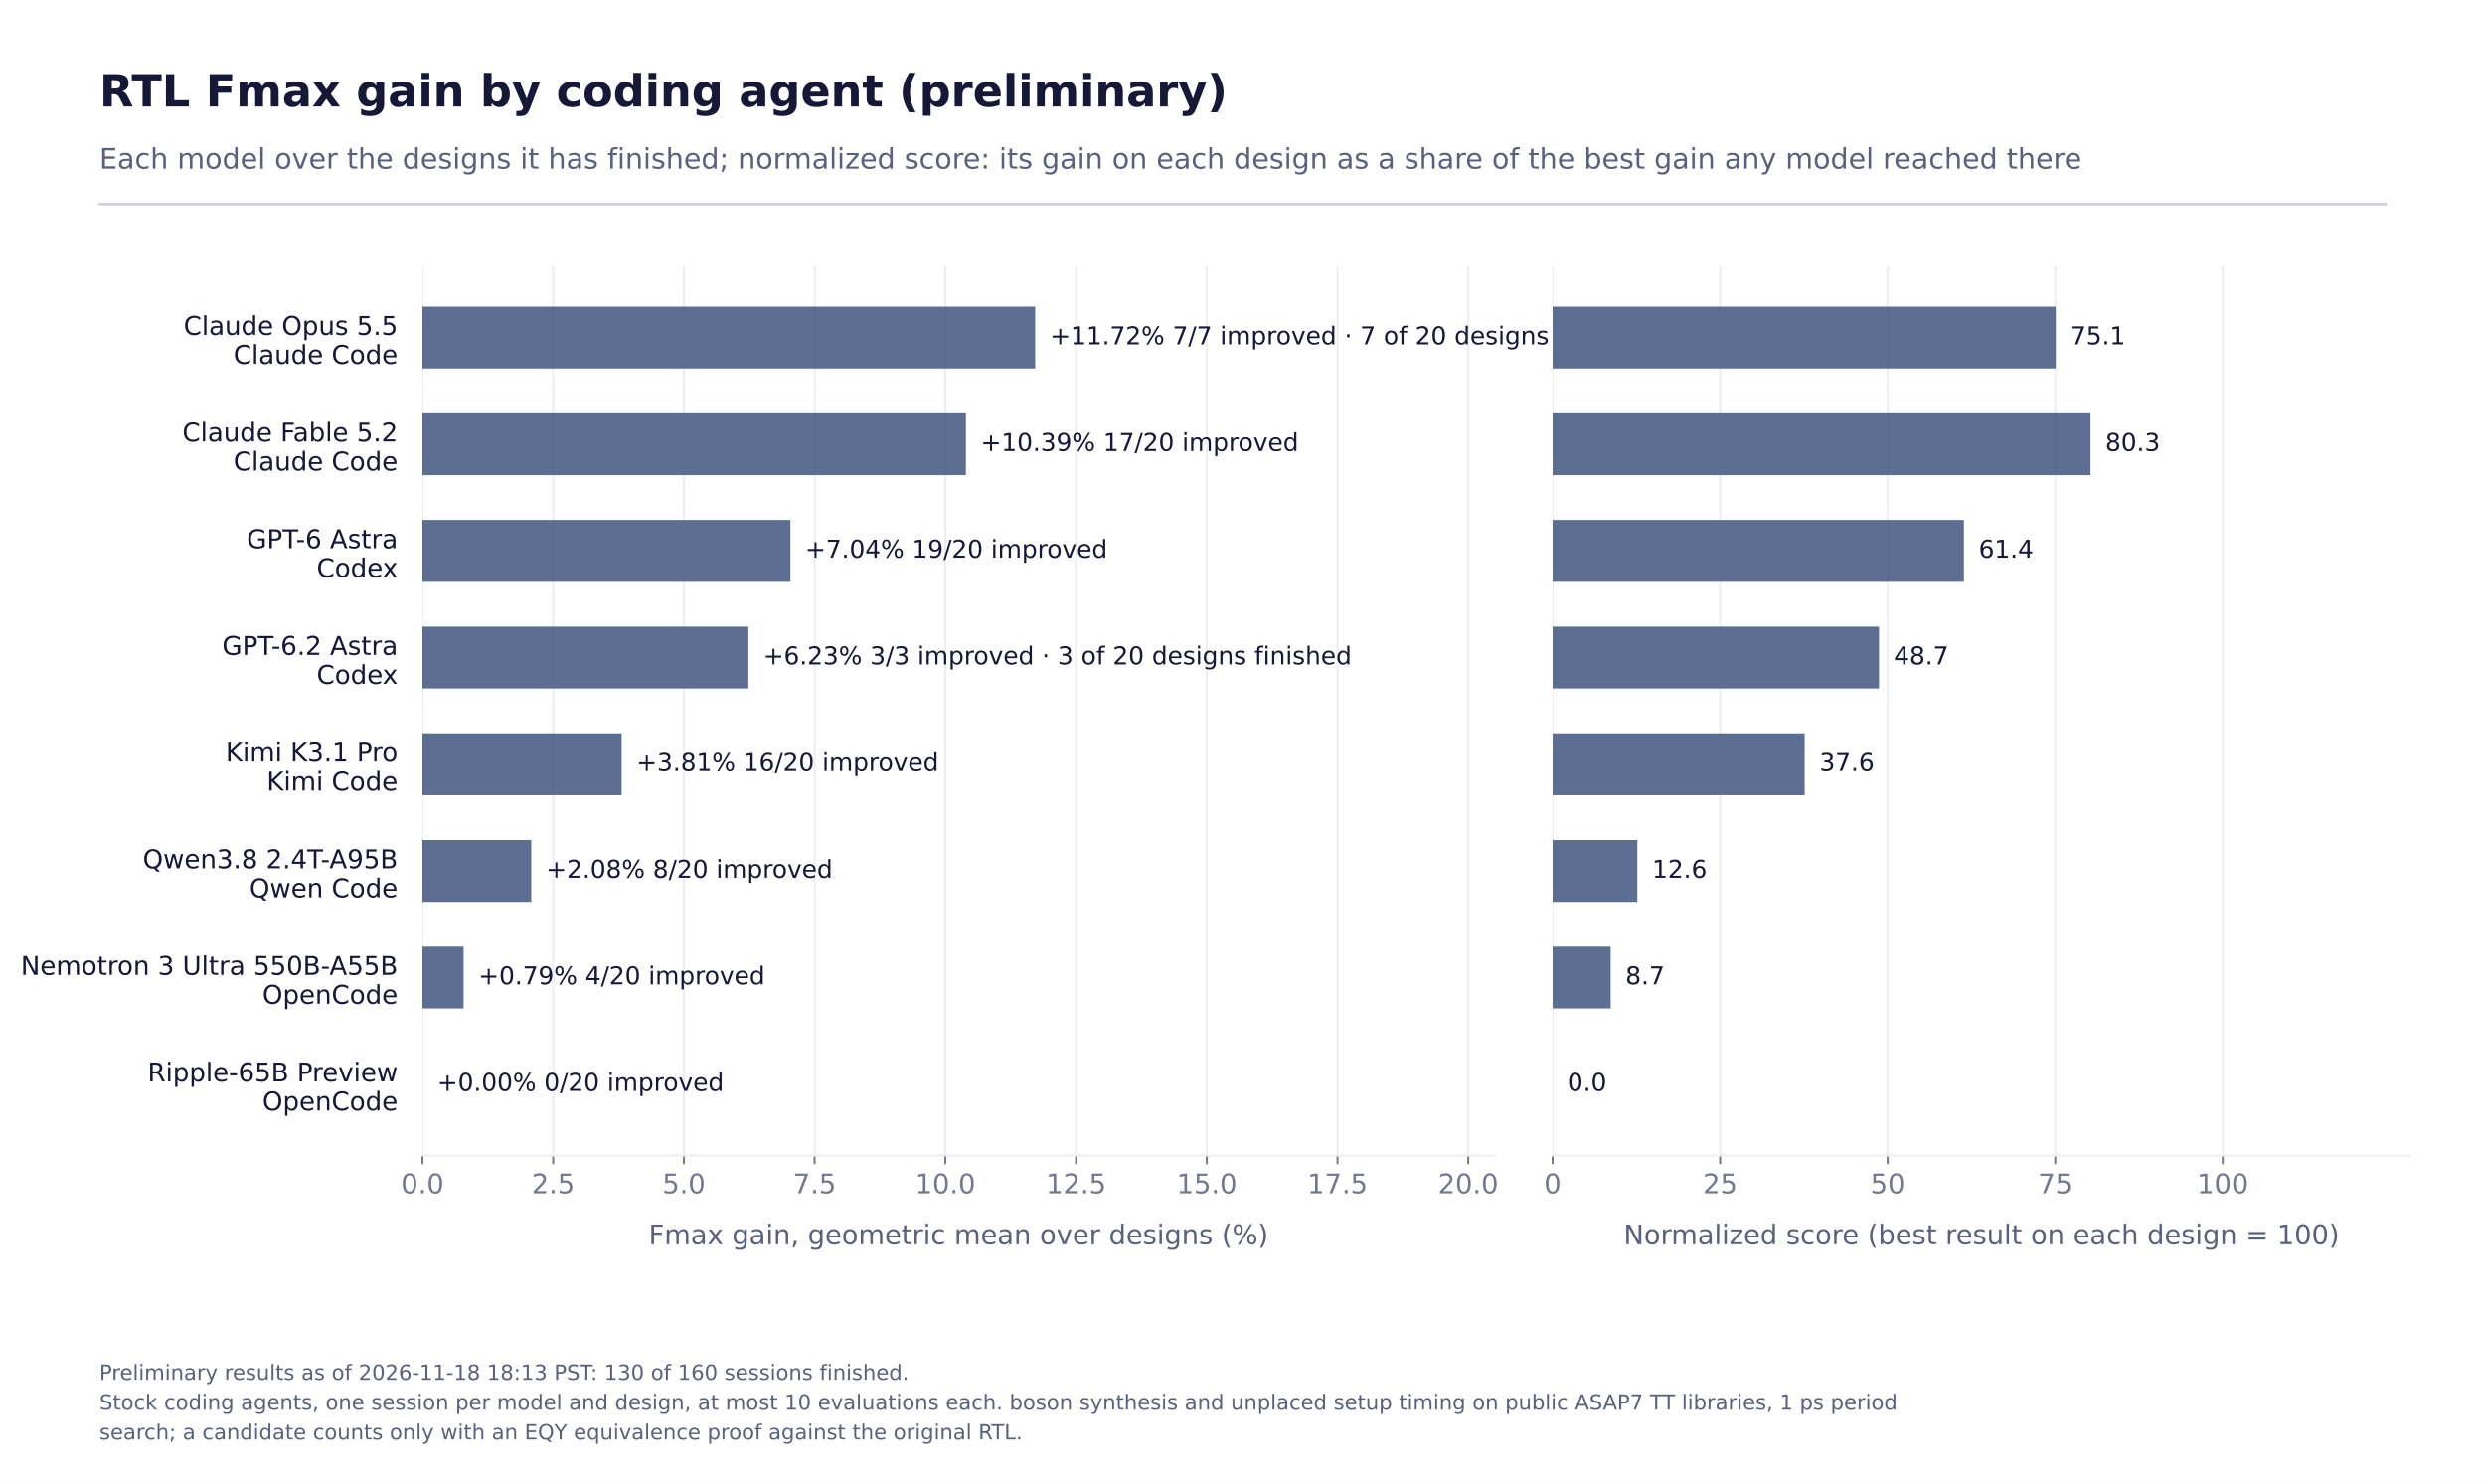
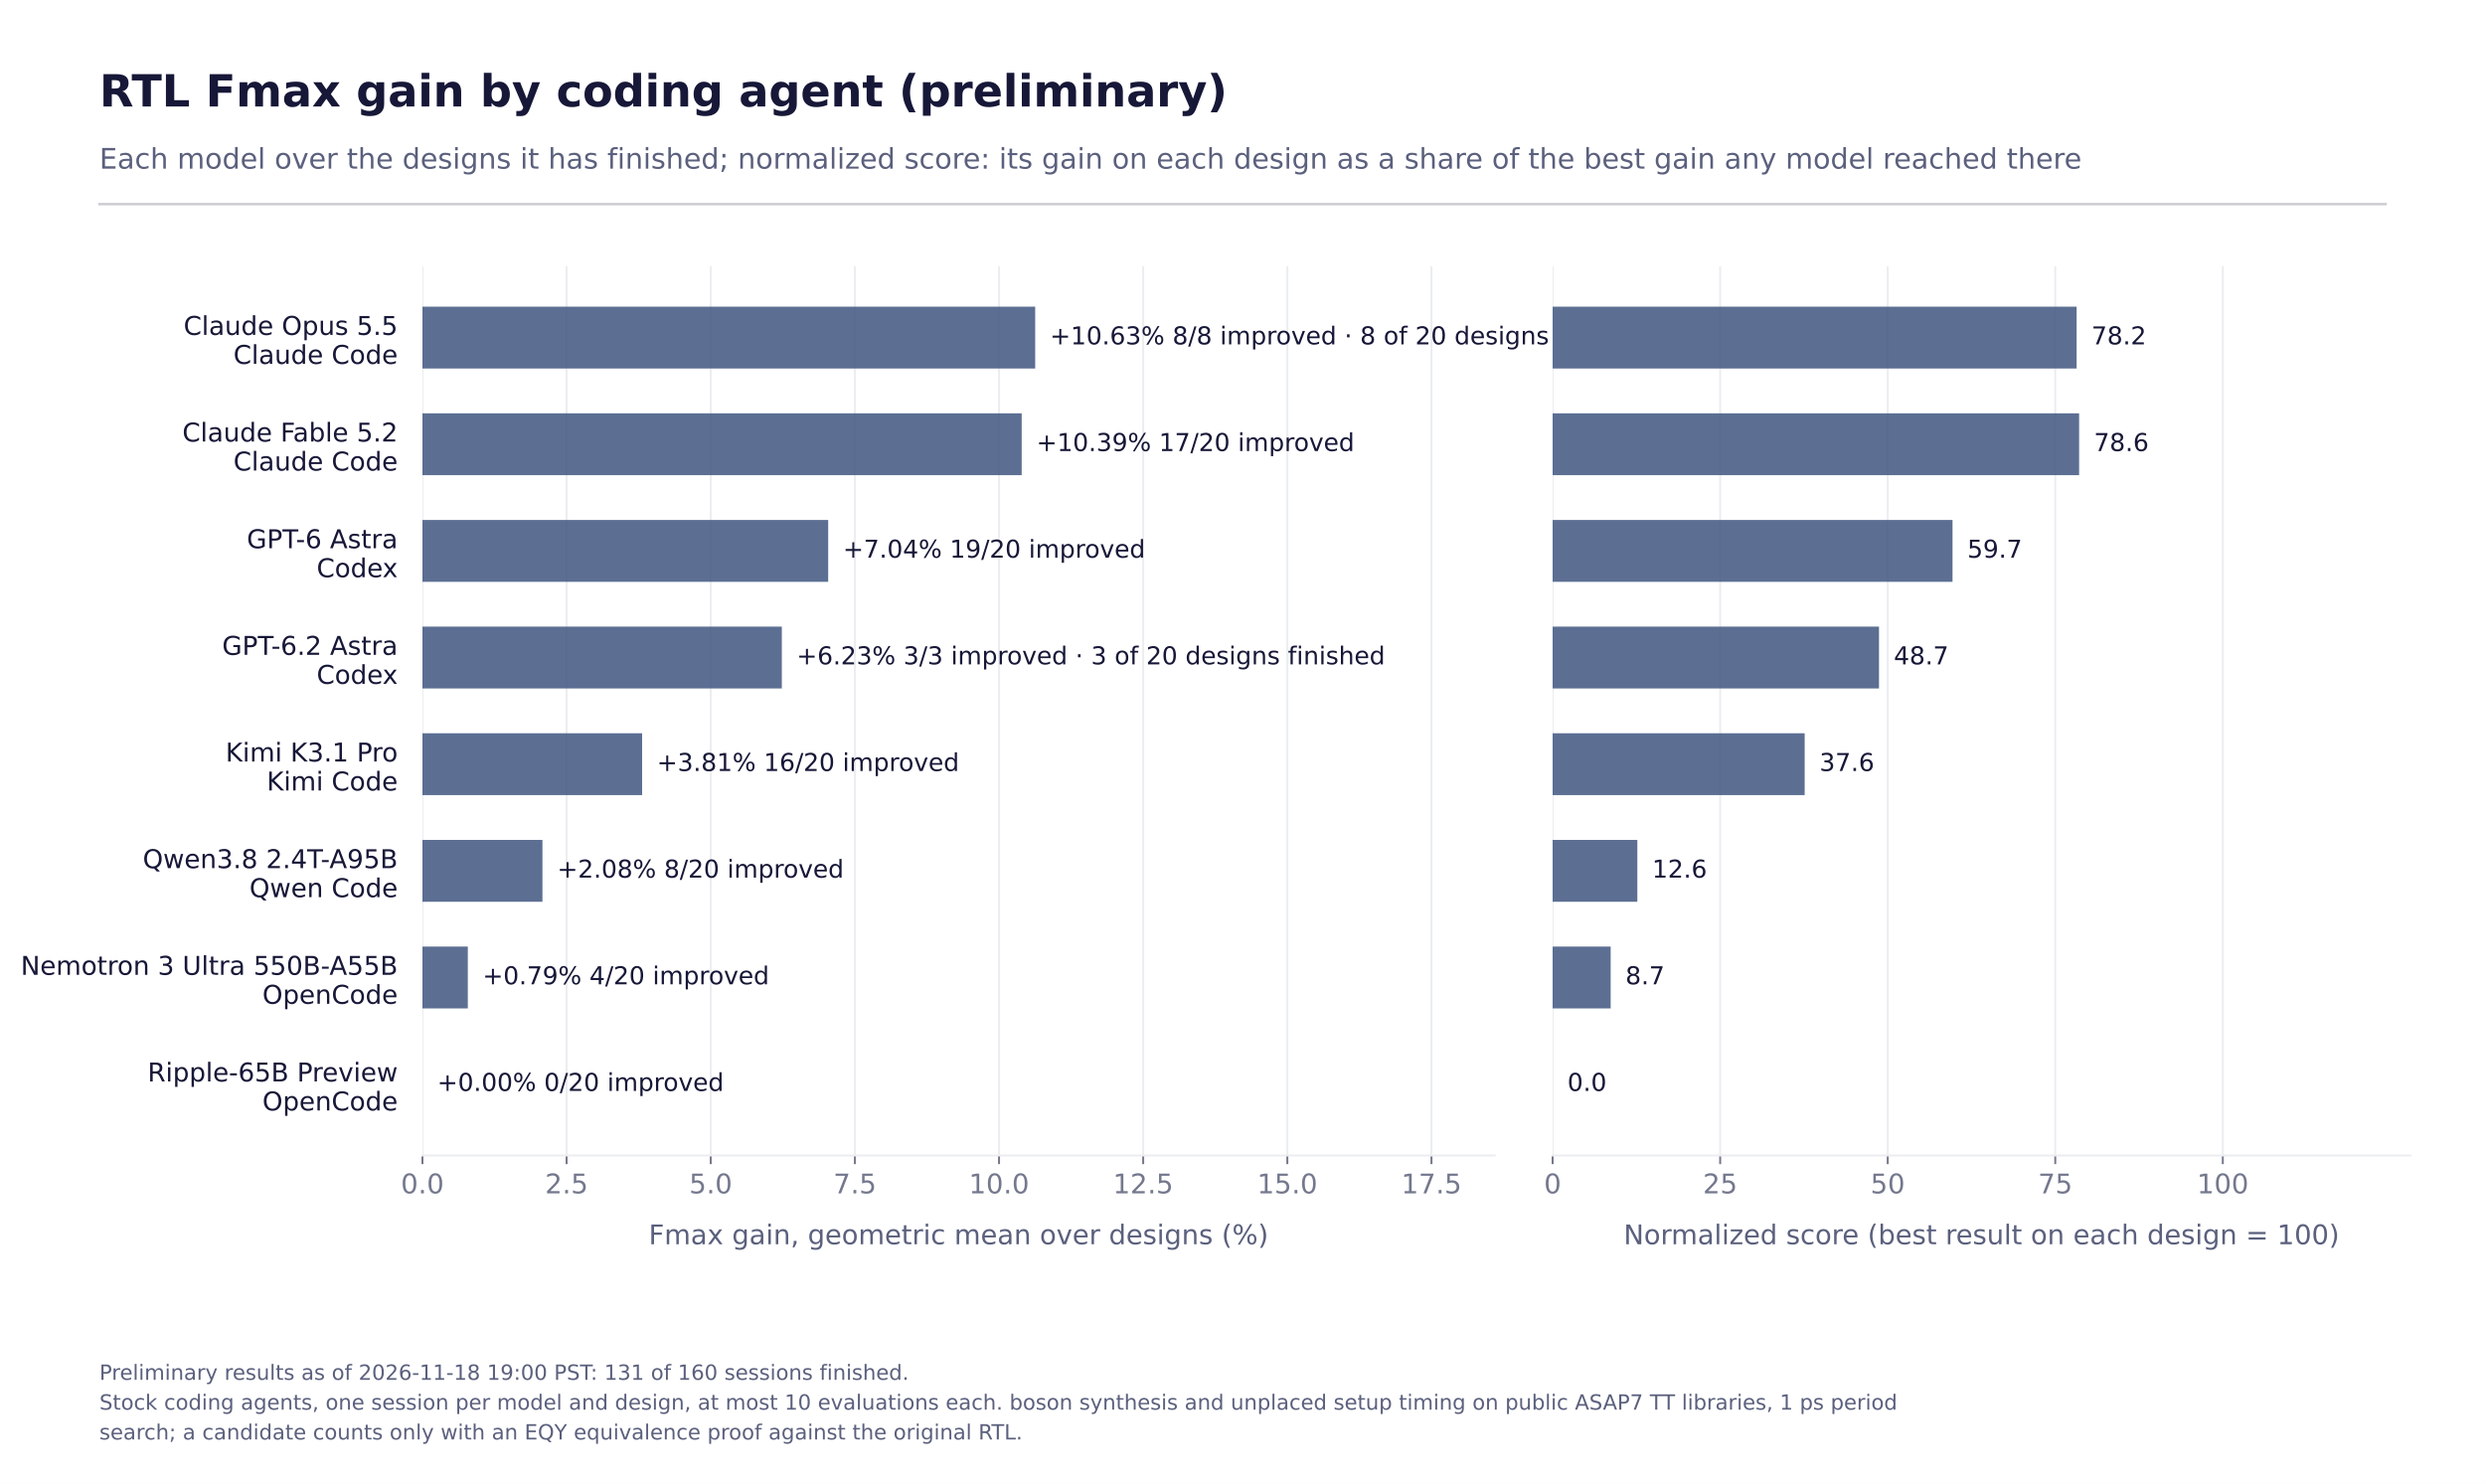
<svg xmlns="http://www.w3.org/2000/svg" xmlns:xlink="http://www.w3.org/1999/xlink" width="1008pt" height="601.92pt" viewBox="0 0 1008 601.92" version="1.1">
  <defs>
    <style type="text/css">*{stroke-linejoin: round; stroke-linecap: butt}</style>
  </defs>
  <g id="figure_1">
    <g id="patch_1">
      <path d="M 0 601.92  L 1008 601.92  L 1008 0  L 0 0  z " style="fill: #ffffff" />
    </g>
    <g id="axes_1">
      <g id="patch_2">
        <path d="M 171.36 468.72  L 606.311 468.72  L 606.311 108  L 171.36 108  z " style="fill: #ffffff" />
      </g>
      <g id="matplotlib.axis_1">
        <g id="xtick_1">
          <g id="line2d_1">
            <path d="M 171.36 468.72  L 171.36 108  " clip-path="url(#pb3bda55762)" style="fill: none; stroke: #ebedf0; stroke-width: 0.8; stroke-linecap: square" />
          </g>
          <g id="line2d_2">
            <defs>
              <path id="m93d353a957" d="M 0 0  L 0 3.5  " style="stroke: #74788d; stroke-width: 0.8" />
            </defs>
            <g>
              <use xlink:href="#m93d353a957" x="171.36" y="468.72" style="fill: #74788d; stroke: #74788d; stroke-width: 0.8" />
            </g>
          </g>
          <g id="text_1">
            <text style="fill: #74788d; font: 11px 'DejaVu Sans'; text-anchor: middle" x="171.36" y="484.078" transform="rotate(-0 171.36 484.0783)">0.0</text>
          </g>
        </g>
        <g id="xtick_2">
          <g id="line2d_3">
-             <path d="M 224.386 468.72  L 224.386 108  " clip-path="url(#pb3bda55762)" style="fill: none; stroke: #ebedf0; stroke-width: 0.8; stroke-linecap: square" />
+             <path d="M 229.83 468.72  L 229.83 108  " clip-path="url(#pb3bda55762)" style="fill: none; stroke: #ebedf0; stroke-width: 0.8; stroke-linecap: square" />
          </g>
          <g id="line2d_4">
            <g>
-               <use xlink:href="#m93d353a957" x="224.386" y="468.72" style="fill: #74788d; stroke: #74788d; stroke-width: 0.8" />
+               <use xlink:href="#m93d353a957" x="229.83" y="468.72" style="fill: #74788d; stroke: #74788d; stroke-width: 0.8" />
            </g>
          </g>
          <g id="text_2">
-             <text style="fill: #74788d; font: 11px 'DejaVu Sans'; text-anchor: middle" x="224.386" y="484.078" transform="rotate(-0 224.386 484.0783)">2.5</text>
+             <text style="fill: #74788d; font: 11px 'DejaVu Sans'; text-anchor: middle" x="229.83" y="484.078" transform="rotate(-0 229.8299 484.0783)">2.5</text>
          </g>
        </g>
        <g id="xtick_3">
          <g id="line2d_5">
-             <path d="M 277.412 468.72  L 277.412 108  " clip-path="url(#pb3bda55762)" style="fill: none; stroke: #ebedf0; stroke-width: 0.8; stroke-linecap: square" />
+             <path d="M 288.3 468.72  L 288.3 108  " clip-path="url(#pb3bda55762)" style="fill: none; stroke: #ebedf0; stroke-width: 0.8; stroke-linecap: square" />
          </g>
          <g id="line2d_6">
            <g>
-               <use xlink:href="#m93d353a957" x="277.412" y="468.72" style="fill: #74788d; stroke: #74788d; stroke-width: 0.8" />
+               <use xlink:href="#m93d353a957" x="288.3" y="468.72" style="fill: #74788d; stroke: #74788d; stroke-width: 0.8" />
            </g>
          </g>
          <g id="text_3">
-             <text style="fill: #74788d; font: 11px 'DejaVu Sans'; text-anchor: middle" x="277.412" y="484.078" transform="rotate(-0 277.4121 484.0783)">5.0</text>
+             <text style="fill: #74788d; font: 11px 'DejaVu Sans'; text-anchor: middle" x="288.3" y="484.078" transform="rotate(-0 288.2997 484.0783)">5.0</text>
          </g>
        </g>
        <g id="xtick_4">
          <g id="line2d_7">
-             <path d="M 330.438 468.72  L 330.438 108  " clip-path="url(#pb3bda55762)" style="fill: none; stroke: #ebedf0; stroke-width: 0.8; stroke-linecap: square" />
+             <path d="M 346.77 468.72  L 346.77 108  " clip-path="url(#pb3bda55762)" style="fill: none; stroke: #ebedf0; stroke-width: 0.8; stroke-linecap: square" />
          </g>
          <g id="line2d_8">
            <g>
-               <use xlink:href="#m93d353a957" x="330.438" y="468.72" style="fill: #74788d; stroke: #74788d; stroke-width: 0.8" />
+               <use xlink:href="#m93d353a957" x="346.77" y="468.72" style="fill: #74788d; stroke: #74788d; stroke-width: 0.8" />
            </g>
          </g>
          <g id="text_4">
-             <text style="fill: #74788d; font: 11px 'DejaVu Sans'; text-anchor: middle" x="330.438" y="484.078" transform="rotate(-0 330.4381 484.0783)">7.5</text>
+             <text style="fill: #74788d; font: 11px 'DejaVu Sans'; text-anchor: middle" x="346.77" y="484.078" transform="rotate(-0 346.7696 484.0783)">7.5</text>
          </g>
        </g>
        <g id="xtick_5">
          <g id="line2d_9">
-             <path d="M 383.464 468.72  L 383.464 108  " clip-path="url(#pb3bda55762)" style="fill: none; stroke: #ebedf0; stroke-width: 0.8; stroke-linecap: square" />
+             <path d="M 405.239 468.72  L 405.239 108  " clip-path="url(#pb3bda55762)" style="fill: none; stroke: #ebedf0; stroke-width: 0.8; stroke-linecap: square" />
          </g>
          <g id="line2d_10">
            <g>
-               <use xlink:href="#m93d353a957" x="383.464" y="468.72" style="fill: #74788d; stroke: #74788d; stroke-width: 0.8" />
+               <use xlink:href="#m93d353a957" x="405.239" y="468.72" style="fill: #74788d; stroke: #74788d; stroke-width: 0.8" />
            </g>
          </g>
          <g id="text_5">
-             <text style="fill: #74788d; font: 11px 'DejaVu Sans'; text-anchor: middle" x="383.464" y="484.078" transform="rotate(-0 383.4642 484.0783)">10.0</text>
+             <text style="fill: #74788d; font: 11px 'DejaVu Sans'; text-anchor: middle" x="405.239" y="484.078" transform="rotate(-0 405.2394 484.0783)">10.0</text>
          </g>
        </g>
        <g id="xtick_6">
          <g id="line2d_11">
-             <path d="M 436.49 468.72  L 436.49 108  " clip-path="url(#pb3bda55762)" style="fill: none; stroke: #ebedf0; stroke-width: 0.8; stroke-linecap: square" />
+             <path d="M 463.709 468.72  L 463.709 108  " clip-path="url(#pb3bda55762)" style="fill: none; stroke: #ebedf0; stroke-width: 0.8; stroke-linecap: square" />
          </g>
          <g id="line2d_12">
            <g>
-               <use xlink:href="#m93d353a957" x="436.49" y="468.72" style="fill: #74788d; stroke: #74788d; stroke-width: 0.8" />
+               <use xlink:href="#m93d353a957" x="463.709" y="468.72" style="fill: #74788d; stroke: #74788d; stroke-width: 0.8" />
            </g>
          </g>
          <g id="text_6">
-             <text style="fill: #74788d; font: 11px 'DejaVu Sans'; text-anchor: middle" x="436.49" y="484.078" transform="rotate(-0 436.4902 484.0783)">12.5</text>
+             <text style="fill: #74788d; font: 11px 'DejaVu Sans'; text-anchor: middle" x="463.709" y="484.078" transform="rotate(-0 463.7093 484.0783)">12.5</text>
          </g>
        </g>
        <g id="xtick_7">
          <g id="line2d_13">
-             <path d="M 489.516 468.72  L 489.516 108  " clip-path="url(#pb3bda55762)" style="fill: none; stroke: #ebedf0; stroke-width: 0.8; stroke-linecap: square" />
+             <path d="M 522.179 468.72  L 522.179 108  " clip-path="url(#pb3bda55762)" style="fill: none; stroke: #ebedf0; stroke-width: 0.8; stroke-linecap: square" />
          </g>
          <g id="line2d_14">
            <g>
-               <use xlink:href="#m93d353a957" x="489.516" y="468.72" style="fill: #74788d; stroke: #74788d; stroke-width: 0.8" />
+               <use xlink:href="#m93d353a957" x="522.179" y="468.72" style="fill: #74788d; stroke: #74788d; stroke-width: 0.8" />
            </g>
          </g>
          <g id="text_7">
-             <text style="fill: #74788d; font: 11px 'DejaVu Sans'; text-anchor: middle" x="489.516" y="484.078" transform="rotate(-0 489.5163 484.0783)">15.0</text>
+             <text style="fill: #74788d; font: 11px 'DejaVu Sans'; text-anchor: middle" x="522.179" y="484.078" transform="rotate(-0 522.1792 484.0783)">15.0</text>
          </g>
        </g>
        <g id="xtick_8">
          <g id="line2d_15">
-             <path d="M 542.542 468.72  L 542.542 108  " clip-path="url(#pb3bda55762)" style="fill: none; stroke: #ebedf0; stroke-width: 0.8; stroke-linecap: square" />
+             <path d="M 580.649 468.72  L 580.649 108  " clip-path="url(#pb3bda55762)" style="fill: none; stroke: #ebedf0; stroke-width: 0.8; stroke-linecap: square" />
          </g>
          <g id="line2d_16">
            <g>
-               <use xlink:href="#m93d353a957" x="542.542" y="468.72" style="fill: #74788d; stroke: #74788d; stroke-width: 0.8" />
+               <use xlink:href="#m93d353a957" x="580.649" y="468.72" style="fill: #74788d; stroke: #74788d; stroke-width: 0.8" />
            </g>
          </g>
          <g id="text_8">
-             <text style="fill: #74788d; font: 11px 'DejaVu Sans'; text-anchor: middle" x="542.542" y="484.078" transform="rotate(-0 542.5423 484.0783)">17.5</text>
-           </g>
-         </g>
-         <g id="xtick_9">
-           <g id="line2d_17">
-             <path d="M 595.568 468.72  L 595.568 108  " clip-path="url(#pb3bda55762)" style="fill: none; stroke: #ebedf0; stroke-width: 0.8; stroke-linecap: square" />
-           </g>
-           <g id="line2d_18">
-             <g>
-               <use xlink:href="#m93d353a957" x="595.568" y="468.72" style="fill: #74788d; stroke: #74788d; stroke-width: 0.8" />
-             </g>
-           </g>
-           <g id="text_9">
-             <text style="fill: #74788d; font: 11px 'DejaVu Sans'; text-anchor: middle" x="595.568" y="484.078" transform="rotate(-0 595.5684 484.0783)">20.0</text>
-           </g>
-         </g>
-         <g id="text_10">
+             <text style="fill: #74788d; font: 11px 'DejaVu Sans'; text-anchor: middle" x="580.649" y="484.078" transform="rotate(-0 580.649 484.0783)">17.5</text>
+           </g>
+         </g>
+         <g id="text_9">
          <text style="fill: #5b607d; font: 11px 'DejaVu Sans'; text-anchor: middle" x="388.836" y="504.724" transform="rotate(-0 388.8357 504.7242)">Fmax gain, geometric mean over designs (%)</text>
        </g>
      </g>
      <g id="matplotlib.axis_2">
        <g id="ytick_1">
-           <g id="line2d_19" />
-           <g id="text_11">
+           <g id="line2d_17" />
+           <g id="text_10">
            <text style="fill: #171738; font: 10.5px 'DejaVu Sans'" transform="translate(74.46758 135.8506)">Claude Opus 5.5</text>
            <text style="fill: #171738; font: 10.5px 'DejaVu Sans'" transform="translate(94.67516 147.6083)">Claude Code</text>
          </g>
        </g>
        <g id="ytick_2">
-           <g id="line2d_20" />
-           <g id="text_12">
+           <g id="line2d_18" />
+           <g id="text_11">
            <text style="fill: #171738; font: 10.5px 'DejaVu Sans'" transform="translate(73.96391 179.1127)">Claude Fable 5.2</text>
            <text style="fill: #171738; font: 10.5px 'DejaVu Sans'" transform="translate(94.67516 190.8704)">Claude Code</text>
          </g>
        </g>
        <g id="ytick_3">
-           <g id="line2d_21" />
-           <g id="text_13">
+           <g id="line2d_19" />
+           <g id="text_12">
            <text style="fill: #171738; font: 10.5px 'DejaVu Sans'" transform="translate(100.1122 222.3749)">GPT-6 Astra</text>
            <text style="fill: #171738; font: 10.5px 'DejaVu Sans'" transform="translate(128.4458 234.1326)">Codex</text>
          </g>
        </g>
        <g id="ytick_4">
-           <g id="line2d_22" />
-           <g id="text_14">
+           <g id="line2d_20" />
+           <g id="text_13">
            <text style="fill: #171738; font: 10.5px 'DejaVu Sans'" transform="translate(90.09453 265.6371)">GPT-6.2 Astra</text>
            <text style="fill: #171738; font: 10.5px 'DejaVu Sans'" transform="translate(128.4458 277.3948)">Codex</text>
          </g>
        </g>
        <g id="ytick_5">
-           <g id="line2d_23" />
-           <g id="text_15">
+           <g id="line2d_21" />
+           <g id="text_14">
            <text style="fill: #171738; font: 10.5px 'DejaVu Sans'" transform="translate(91.50219 308.8993)">Kimi K3.1 Pro</text>
            <text style="fill: #171738; font: 10.5px 'DejaVu Sans'" transform="translate(108.1923 320.657)">Kimi Code</text>
          </g>
        </g>
        <g id="ytick_6">
-           <g id="line2d_24" />
-           <g id="text_16">
+           <g id="line2d_22" />
+           <g id="text_15">
            <text style="fill: #171738; font: 10.5px 'DejaVu Sans'" transform="translate(57.90383 352.1614)">Qwen3.8 2.4T-A95B</text>
            <text style="fill: #171738; font: 10.5px 'DejaVu Sans'" transform="translate(101.172 363.9191)">Qwen Code</text>
          </g>
        </g>
        <g id="ytick_7">
-           <g id="line2d_25" />
-           <g id="text_17">
+           <g id="line2d_23" />
+           <g id="text_16">
            <text style="fill: #171738; font: 10.5px 'DejaVu Sans'" transform="translate(8.409453 395.4236)">Nemotron 3 Ultra 550B-A55B</text>
            <text style="fill: #171738; font: 10.5px 'DejaVu Sans'" transform="translate(106.4302 407.1813)">OpenCode</text>
          </g>
        </g>
        <g id="ytick_8">
-           <g id="line2d_26" />
-           <g id="text_18">
+           <g id="line2d_24" />
+           <g id="text_17">
            <text style="fill: #171738; font: 10.5px 'DejaVu Sans'" transform="translate(59.87914 438.6858)">Ripple-65B Preview</text>
            <text style="fill: #171738; font: 10.5px 'DejaVu Sans'" transform="translate(106.4302 450.4435)">OpenCode</text>
          </g>
        </g>
      </g>
      <g id="patch_3">
        <path d="M 171.36 124.396  L 419.904 124.396  L 419.904 149.488  L 171.36 149.488  z " clip-path="url(#pb3bda55762)" style="fill: #3f5680; opacity: 0.85" />
      </g>
      <g id="patch_4">
-         <path d="M 171.36 167.659  L 391.8 167.659  L 391.8 192.751  L 171.36 192.751  z " clip-path="url(#pb3bda55762)" style="fill: #3f5680; opacity: 0.85" />
+         <path d="M 171.36 167.659  L 414.431 167.659  L 414.431 192.751  L 171.36 192.751  z " clip-path="url(#pb3bda55762)" style="fill: #3f5680; opacity: 0.85" />
      </g>
      <g id="patch_5">
-         <path d="M 171.36 210.921  L 320.618 210.921  L 320.618 236.013  L 171.36 236.013  z " clip-path="url(#pb3bda55762)" style="fill: #3f5680; opacity: 0.85" />
+         <path d="M 171.36 210.921  L 335.941 210.921  L 335.941 236.013  L 171.36 236.013  z " clip-path="url(#pb3bda55762)" style="fill: #3f5680; opacity: 0.85" />
      </g>
      <g id="patch_6">
-         <path d="M 171.36 254.183  L 303.565 254.183  L 303.565 279.275  L 171.36 279.275  z " clip-path="url(#pb3bda55762)" style="fill: #3f5680; opacity: 0.85" />
+         <path d="M 171.36 254.183  L 317.137 254.183  L 317.137 279.275  L 171.36 279.275  z " clip-path="url(#pb3bda55762)" style="fill: #3f5680; opacity: 0.85" />
      </g>
      <g id="patch_7">
-         <path d="M 171.36 297.445  L 252.172 297.445  L 252.172 322.537  L 171.36 322.537  z " clip-path="url(#pb3bda55762)" style="fill: #3f5680; opacity: 0.85" />
+         <path d="M 171.36 297.445  L 260.468 297.445  L 260.468 322.537  L 171.36 322.537  z " clip-path="url(#pb3bda55762)" style="fill: #3f5680; opacity: 0.85" />
      </g>
      <g id="patch_8">
-         <path d="M 171.36 340.707  L 215.499 340.707  L 215.499 365.799  L 171.36 365.799  z " clip-path="url(#pb3bda55762)" style="fill: #3f5680; opacity: 0.85" />
+         <path d="M 171.36 340.707  L 220.03 340.707  L 220.03 365.799  L 171.36 365.799  z " clip-path="url(#pb3bda55762)" style="fill: #3f5680; opacity: 0.85" />
      </g>
      <g id="patch_9">
-         <path d="M 171.36 383.969  L 188.053 383.969  L 188.053 409.061  L 171.36 409.061  z " clip-path="url(#pb3bda55762)" style="fill: #3f5680; opacity: 0.85" />
+         <path d="M 171.36 383.969  L 189.766 383.969  L 189.766 409.061  L 171.36 409.061  z " clip-path="url(#pb3bda55762)" style="fill: #3f5680; opacity: 0.85" />
      </g>
      <g id="patch_10">
        <path d="M 171.36 427.232  L 171.36 427.232  L 171.36 452.324  L 171.36 452.324  z " clip-path="url(#pb3bda55762)" style="fill: #3f5680; opacity: 0.85" />
      </g>
      <g id="patch_11">
        <path d="M 171.36 468.72  L 606.311 468.72  " style="fill: none; stroke: #ebedf0; stroke-width: 0.8; stroke-linejoin: miter; stroke-linecap: square" />
      </g>
+       <g id="text_18">
+         <text style="fill: #171738; font: 10px 'DejaVu Sans'; text-anchor: start" x="425.904" y="139.702" transform="rotate(-0 425.9037 139.7018)">+10.63%   8/8 improved · 8 of 20 designs finished</text>
+       </g>
      <g id="text_19">
-         <text style="fill: #171738; font: 10px 'DejaVu Sans'; text-anchor: start" x="425.904" y="139.702" transform="rotate(-0 425.9037 139.7018)">+11.72%   7/7 improved · 7 of 20 designs finished</text>
+         <text style="fill: #171738; font: 10px 'DejaVu Sans'; text-anchor: start" x="420.431" y="182.964" transform="rotate(-0 420.4309 182.9639)">+10.39%   17/20 improved</text>
      </g>
      <g id="text_20">
-         <text style="fill: #171738; font: 10px 'DejaVu Sans'; text-anchor: start" x="397.8" y="182.964" transform="rotate(-0 397.7999 182.9639)">+10.39%   17/20 improved</text>
+         <text style="fill: #171738; font: 10px 'DejaVu Sans'; text-anchor: start" x="341.941" y="226.226" transform="rotate(-0 341.941 226.2261)">+7.04%   19/20 improved</text>
      </g>
      <g id="text_21">
-         <text style="fill: #171738; font: 10px 'DejaVu Sans'; text-anchor: start" x="326.618" y="226.226" transform="rotate(-0 326.6177 226.2261)">+7.04%   19/20 improved</text>
+         <text style="fill: #171738; font: 10px 'DejaVu Sans'; text-anchor: start" x="323.137" y="269.488" transform="rotate(-0 323.1371 269.4883)">+6.23%   3/3 improved · 3 of 20 designs finished</text>
      </g>
      <g id="text_22">
-         <text style="fill: #171738; font: 10px 'DejaVu Sans'; text-anchor: start" x="309.565" y="269.488" transform="rotate(-0 309.5645 269.4883)">+6.23%   3/3 improved · 3 of 20 designs finished</text>
+         <text style="fill: #171738; font: 10px 'DejaVu Sans'; text-anchor: start" x="266.468" y="312.75" transform="rotate(-0 266.4681 312.7505)">+3.81%   16/20 improved</text>
      </g>
      <g id="text_23">
-         <text style="fill: #171738; font: 10px 'DejaVu Sans'; text-anchor: start" x="258.172" y="312.75" transform="rotate(-0 258.1717 312.7505)">+3.81%   16/20 improved</text>
+         <text style="fill: #171738; font: 10px 'DejaVu Sans'; text-anchor: start" x="226.03" y="356.013" transform="rotate(-0 226.0303 356.0126)">+2.08%   8/20 improved</text>
      </g>
      <g id="text_24">
-         <text style="fill: #171738; font: 10px 'DejaVu Sans'; text-anchor: start" x="221.499" y="356.013" transform="rotate(-0 221.4989 356.0126)">+2.08%   8/20 improved</text>
+         <text style="fill: #171738; font: 10px 'DejaVu Sans'; text-anchor: start" x="195.766" y="399.275" transform="rotate(-0 195.7663 399.2748)">+0.79%   4/20 improved</text>
      </g>
      <g id="text_25">
-         <text style="fill: #171738; font: 10px 'DejaVu Sans'; text-anchor: start" x="194.053" y="399.275" transform="rotate(-0 194.0526 399.2748)">+0.79%   4/20 improved</text>
-       </g>
-       <g id="text_26">
        <text style="fill: #171738; font: 10px 'DejaVu Sans'; text-anchor: start" x="177.36" y="442.537" transform="rotate(-0 177.36 442.537)">+0.00%   0/20 improved</text>
      </g>
    </g>
    <g id="axes_2">
      <g id="patch_12">
        <path d="M 629.799 468.72  L 977.76 468.72  L 977.76 108  L 629.799 108  z " style="fill: #ffffff" />
      </g>
      <g id="matplotlib.axis_3">
+         <g id="xtick_9">
+           <g id="line2d_25">
+             <path d="M 629.799 468.72  L 629.799 108  " clip-path="url(#p01aa2b09fa)" style="fill: none; stroke: #ebedf0; stroke-width: 0.8; stroke-linecap: square" />
+           </g>
+           <g id="line2d_26">
+             <g>
+               <use xlink:href="#m93d353a957" x="629.799" y="468.72" style="fill: #74788d; stroke: #74788d; stroke-width: 0.8" />
+             </g>
+           </g>
+           <g id="text_26">
+             <text style="fill: #74788d; font: 11px 'DejaVu Sans'; text-anchor: middle" x="629.799" y="484.078" transform="rotate(-0 629.7988 484.0783)">0</text>
+           </g>
+         </g>
        <g id="xtick_10">
          <g id="line2d_27">
-             <path d="M 629.799 468.72  L 629.799 108  " clip-path="url(#p01aa2b09fa)" style="fill: none; stroke: #ebedf0; stroke-width: 0.8; stroke-linecap: square" />
+             <path d="M 697.76 468.72  L 697.76 108  " clip-path="url(#p01aa2b09fa)" style="fill: none; stroke: #ebedf0; stroke-width: 0.8; stroke-linecap: square" />
          </g>
          <g id="line2d_28">
            <g>
-               <use xlink:href="#m93d353a957" x="629.799" y="468.72" style="fill: #74788d; stroke: #74788d; stroke-width: 0.8" />
+               <use xlink:href="#m93d353a957" x="697.76" y="468.72" style="fill: #74788d; stroke: #74788d; stroke-width: 0.8" />
            </g>
          </g>
          <g id="text_27">
-             <text style="fill: #74788d; font: 11px 'DejaVu Sans'; text-anchor: middle" x="629.799" y="484.078" transform="rotate(-0 629.7988 484.0783)">0</text>
+             <text style="fill: #74788d; font: 11px 'DejaVu Sans'; text-anchor: middle" x="697.76" y="484.078" transform="rotate(-0 697.76 484.0783)">25</text>
          </g>
        </g>
        <g id="xtick_11">
          <g id="line2d_29">
-             <path d="M 697.76 468.72  L 697.76 108  " clip-path="url(#p01aa2b09fa)" style="fill: none; stroke: #ebedf0; stroke-width: 0.8; stroke-linecap: square" />
+             <path d="M 765.721 468.72  L 765.721 108  " clip-path="url(#p01aa2b09fa)" style="fill: none; stroke: #ebedf0; stroke-width: 0.8; stroke-linecap: square" />
          </g>
          <g id="line2d_30">
            <g>
-               <use xlink:href="#m93d353a957" x="697.76" y="468.72" style="fill: #74788d; stroke: #74788d; stroke-width: 0.8" />
+               <use xlink:href="#m93d353a957" x="765.721" y="468.72" style="fill: #74788d; stroke: #74788d; stroke-width: 0.8" />
            </g>
          </g>
          <g id="text_28">
-             <text style="fill: #74788d; font: 11px 'DejaVu Sans'; text-anchor: middle" x="697.76" y="484.078" transform="rotate(-0 697.76 484.0783)">25</text>
+             <text style="fill: #74788d; font: 11px 'DejaVu Sans'; text-anchor: middle" x="765.721" y="484.078" transform="rotate(-0 765.7212 484.0783)">50</text>
          </g>
        </g>
        <g id="xtick_12">
          <g id="line2d_31">
-             <path d="M 765.721 468.72  L 765.721 108  " clip-path="url(#p01aa2b09fa)" style="fill: none; stroke: #ebedf0; stroke-width: 0.8; stroke-linecap: square" />
+             <path d="M 833.682 468.72  L 833.682 108  " clip-path="url(#p01aa2b09fa)" style="fill: none; stroke: #ebedf0; stroke-width: 0.8; stroke-linecap: square" />
          </g>
          <g id="line2d_32">
            <g>
-               <use xlink:href="#m93d353a957" x="765.721" y="468.72" style="fill: #74788d; stroke: #74788d; stroke-width: 0.8" />
+               <use xlink:href="#m93d353a957" x="833.682" y="468.72" style="fill: #74788d; stroke: #74788d; stroke-width: 0.8" />
            </g>
          </g>
          <g id="text_29">
-             <text style="fill: #74788d; font: 11px 'DejaVu Sans'; text-anchor: middle" x="765.721" y="484.078" transform="rotate(-0 765.7212 484.0783)">50</text>
+             <text style="fill: #74788d; font: 11px 'DejaVu Sans'; text-anchor: middle" x="833.682" y="484.078" transform="rotate(-0 833.6823 484.0783)">75</text>
          </g>
        </g>
        <g id="xtick_13">
          <g id="line2d_33">
-             <path d="M 833.682 468.72  L 833.682 108  " clip-path="url(#p01aa2b09fa)" style="fill: none; stroke: #ebedf0; stroke-width: 0.8; stroke-linecap: square" />
+             <path d="M 901.643 468.72  L 901.643 108  " clip-path="url(#p01aa2b09fa)" style="fill: none; stroke: #ebedf0; stroke-width: 0.8; stroke-linecap: square" />
          </g>
          <g id="line2d_34">
            <g>
-               <use xlink:href="#m93d353a957" x="833.682" y="468.72" style="fill: #74788d; stroke: #74788d; stroke-width: 0.8" />
+               <use xlink:href="#m93d353a957" x="901.643" y="468.72" style="fill: #74788d; stroke: #74788d; stroke-width: 0.8" />
            </g>
          </g>
          <g id="text_30">
-             <text style="fill: #74788d; font: 11px 'DejaVu Sans'; text-anchor: middle" x="833.682" y="484.078" transform="rotate(-0 833.6823 484.0783)">75</text>
-           </g>
-         </g>
-         <g id="xtick_14">
-           <g id="line2d_35">
-             <path d="M 901.643 468.72  L 901.643 108  " clip-path="url(#p01aa2b09fa)" style="fill: none; stroke: #ebedf0; stroke-width: 0.8; stroke-linecap: square" />
-           </g>
-           <g id="line2d_36">
-             <g>
-               <use xlink:href="#m93d353a957" x="901.643" y="468.72" style="fill: #74788d; stroke: #74788d; stroke-width: 0.8" />
-             </g>
-           </g>
-           <g id="text_31">
            <text style="fill: #74788d; font: 11px 'DejaVu Sans'; text-anchor: middle" x="901.643" y="484.078" transform="rotate(-0 901.6435 484.0783)">100</text>
          </g>
        </g>
-         <g id="text_32">
+         <g id="text_31">
          <text style="fill: #5b607d; font: 11px 'DejaVu Sans'; text-anchor: middle" x="803.779" y="504.724" transform="rotate(-0 803.7794 504.7242)">Normalized score (best result on each design = 100)</text>
        </g>
      </g>
      <g id="matplotlib.axis_4">
        <g id="ytick_9">
+           <g id="line2d_35" />
+         </g>
+         <g id="ytick_10">
+           <g id="line2d_36" />
+         </g>
+         <g id="ytick_11">
          <g id="line2d_37" />
        </g>
-         <g id="ytick_10">
+         <g id="ytick_12">
          <g id="line2d_38" />
        </g>
-         <g id="ytick_11">
+         <g id="ytick_13">
          <g id="line2d_39" />
        </g>
-         <g id="ytick_12">
+         <g id="ytick_14">
          <g id="line2d_40" />
        </g>
-         <g id="ytick_13">
+         <g id="ytick_15">
          <g id="line2d_41" />
        </g>
-         <g id="ytick_14">
+         <g id="ytick_16">
          <g id="line2d_42" />
        </g>
-         <g id="ytick_15">
-           <g id="line2d_43" />
-         </g>
-         <g id="ytick_16">
-           <g id="line2d_44" />
-         </g>
      </g>
      <g id="patch_13">
-         <path d="M 629.799 124.396  L 833.873 124.396  L 833.873 149.488  L 629.799 149.488  z " clip-path="url(#p01aa2b09fa)" style="fill: #3f5680; opacity: 0.85" />
+         <path d="M 629.799 124.396  L 842.354 124.396  L 842.354 149.488  L 629.799 149.488  z " clip-path="url(#p01aa2b09fa)" style="fill: #3f5680; opacity: 0.85" />
      </g>
      <g id="patch_14">
-         <path d="M 629.799 167.659  L 847.981 167.659  L 847.981 192.751  L 629.799 192.751  z " clip-path="url(#p01aa2b09fa)" style="fill: #3f5680; opacity: 0.85" />
+         <path d="M 629.799 167.659  L 843.36 167.659  L 843.36 192.751  L 629.799 192.751  z " clip-path="url(#p01aa2b09fa)" style="fill: #3f5680; opacity: 0.85" />
      </g>
      <g id="patch_15">
-         <path d="M 629.799 210.921  L 796.63 210.921  L 796.63 236.013  L 629.799 236.013  z " clip-path="url(#p01aa2b09fa)" style="fill: #3f5680; opacity: 0.85" />
+         <path d="M 629.799 210.921  L 792.009 210.921  L 792.009 236.013  L 629.799 236.013  z " clip-path="url(#p01aa2b09fa)" style="fill: #3f5680; opacity: 0.85" />
      </g>
      <g id="patch_16">
        <path d="M 629.799 254.183  L 762.187 254.183  L 762.187 279.275  L 629.799 279.275  z " clip-path="url(#p01aa2b09fa)" style="fill: #3f5680; opacity: 0.85" />
      </g>
      <g id="patch_17">
        <path d="M 629.799 297.445  L 732.04 297.445  L 732.04 322.537  L 629.799 322.537  z " clip-path="url(#p01aa2b09fa)" style="fill: #3f5680; opacity: 0.85" />
      </g>
      <g id="patch_18">
        <path d="M 629.799 340.707  L 664.16 340.707  L 664.16 365.799  L 629.799 365.799  z " clip-path="url(#p01aa2b09fa)" style="fill: #3f5680; opacity: 0.85" />
      </g>
      <g id="patch_19">
        <path d="M 629.799 383.969  L 653.341 383.969  L 653.341 409.061  L 629.799 409.061  z " clip-path="url(#p01aa2b09fa)" style="fill: #3f5680; opacity: 0.85" />
      </g>
      <g id="patch_20">
        <path d="M 629.799 427.232  L 629.799 427.232  L 629.799 452.324  L 629.799 452.324  z " clip-path="url(#p01aa2b09fa)" style="fill: #3f5680; opacity: 0.85" />
      </g>
      <g id="patch_21">
        <path d="M 629.799 468.72  L 977.76 468.72  " style="fill: none; stroke: #ebedf0; stroke-width: 0.8; stroke-linejoin: miter; stroke-linecap: square" />
      </g>
+       <g id="text_32">
+         <text style="fill: #171738; font: 10px 'DejaVu Sans'; text-anchor: start" x="848.354" y="139.702" transform="rotate(-0 848.3542 139.7018)">78.2</text>
+       </g>
      <g id="text_33">
-         <text style="fill: #171738; font: 10px 'DejaVu Sans'; text-anchor: start" x="839.873" y="139.702" transform="rotate(-0 839.8726 139.7018)">75.1</text>
+         <text style="fill: #171738; font: 10px 'DejaVu Sans'; text-anchor: start" x="849.36" y="182.964" transform="rotate(-0 849.36 182.9639)">78.6</text>
      </g>
      <g id="text_34">
-         <text style="fill: #171738; font: 10px 'DejaVu Sans'; text-anchor: start" x="853.981" y="182.964" transform="rotate(-0 853.9814 182.9639)">80.3</text>
+         <text style="fill: #171738; font: 10px 'DejaVu Sans'; text-anchor: start" x="798.009" y="226.226" transform="rotate(-0 798.0085 226.2261)">59.7</text>
      </g>
      <g id="text_35">
-         <text style="fill: #171738; font: 10px 'DejaVu Sans'; text-anchor: start" x="802.63" y="226.226" transform="rotate(-0 802.6299 226.2261)">61.4</text>
+         <text style="fill: #171738; font: 10px 'DejaVu Sans'; text-anchor: start" x="768.187" y="269.488" transform="rotate(-0 768.1872 269.4883)">48.7</text>
      </g>
      <g id="text_36">
-         <text style="fill: #171738; font: 10px 'DejaVu Sans'; text-anchor: start" x="768.187" y="269.488" transform="rotate(-0 768.1872 269.4883)">48.7</text>
+         <text style="fill: #171738; font: 10px 'DejaVu Sans'; text-anchor: start" x="738.04" y="312.75" transform="rotate(-0 738.0396 312.7505)">37.6</text>
      </g>
      <g id="text_37">
-         <text style="fill: #171738; font: 10px 'DejaVu Sans'; text-anchor: start" x="738.04" y="312.75" transform="rotate(-0 738.0396 312.7505)">37.6</text>
+         <text style="fill: #171738; font: 10px 'DejaVu Sans'; text-anchor: start" x="670.16" y="356.013" transform="rotate(-0 670.16 356.0126)">12.6</text>
      </g>
      <g id="text_38">
-         <text style="fill: #171738; font: 10px 'DejaVu Sans'; text-anchor: start" x="670.16" y="356.013" transform="rotate(-0 670.16 356.0126)">12.6</text>
+         <text style="fill: #171738; font: 10px 'DejaVu Sans'; text-anchor: start" x="659.341" y="399.275" transform="rotate(-0 659.3406 399.2748)">8.7</text>
      </g>
      <g id="text_39">
-         <text style="fill: #171738; font: 10px 'DejaVu Sans'; text-anchor: start" x="659.341" y="399.275" transform="rotate(-0 659.3406 399.2748)">8.7</text>
-       </g>
-       <g id="text_40">
        <text style="fill: #171738; font: 10px 'DejaVu Sans'; text-anchor: start" x="635.799" y="442.537" transform="rotate(-0 635.7988 442.537)">0.0</text>
      </g>
    </g>
-     <g id="line2d_45">
+     <g id="line2d_43">
      <path d="M 40.32 82.8  L 967.68 82.8  " style="fill: none; stroke: #171738; stroke-opacity: 0.22; stroke-linecap: square" />
    </g>
+     <g id="text_40">
+       <text style="fill: #171738; font: 700 18px 'DejaVu Sans'; text-anchor: start" x="40.32" y="43.2" transform="rotate(-0 40.32 43.2)">RTL Fmax gain by coding agent (preliminary)</text>
+     </g>
    <g id="text_41">
-       <text style="fill: #171738; font: 700 18px 'DejaVu Sans'; text-anchor: start" x="40.32" y="43.2" transform="rotate(-0 40.32 43.2)">RTL Fmax gain by coding agent (preliminary)</text>
+       <text style="fill: #5b607d; font: 11.5px 'DejaVu Sans'; text-anchor: start" x="40.32" y="68.4" transform="rotate(-0 40.32 68.4)">Each model over the designs it has finished; normalized score: its gain on each design as a share of the best gain any model reached there</text>
    </g>
    <g id="text_42">
-       <text style="fill: #5b607d; font: 11.5px 'DejaVu Sans'; text-anchor: start" x="40.32" y="68.4" transform="rotate(-0 40.32 68.4)">Each model over the designs it has finished; normalized score: its gain on each design as a share of the best gain any model reached there</text>
-     </g>
-     <g id="text_43">
-       <text style="fill: #5b607d; font: 8.5px 'DejaVu Sans'" transform="translate(40.32 559.7168)">Preliminary results as of 2026-11-18 18:13 PST: 130 of 160 sessions finished.</text>
+       <text style="fill: #5b607d; font: 8.5px 'DejaVu Sans'" transform="translate(40.32 559.7168)">Preliminary results as of 2026-11-18 19:00 PST: 131 of 160 sessions finished.</text>
      <text style="fill: #5b607d; font: 8.5px 'DejaVu Sans'" transform="translate(40.32 571.8184)">Stock coding agents, one session per model and design, at most 10 evaluations each. boson synthesis and unplaced setup timing on public ASAP7 TT libraries, 1 ps period</text>
      <text style="fill: #5b607d; font: 8.5px 'DejaVu Sans'" transform="translate(40.32 583.92)">search; a candidate counts only with an EQY equivalence proof against the original RTL.</text>
    </g>
  </g>
  <defs>
    <clipPath id="pb3bda55762">
      <rect x="171.36" y="108" width="434.951" height="360.72" />
    </clipPath>
    <clipPath id="p01aa2b09fa">
      <rect x="629.799" y="108" width="347.961" height="360.72" />
    </clipPath>
  </defs>
</svg>
